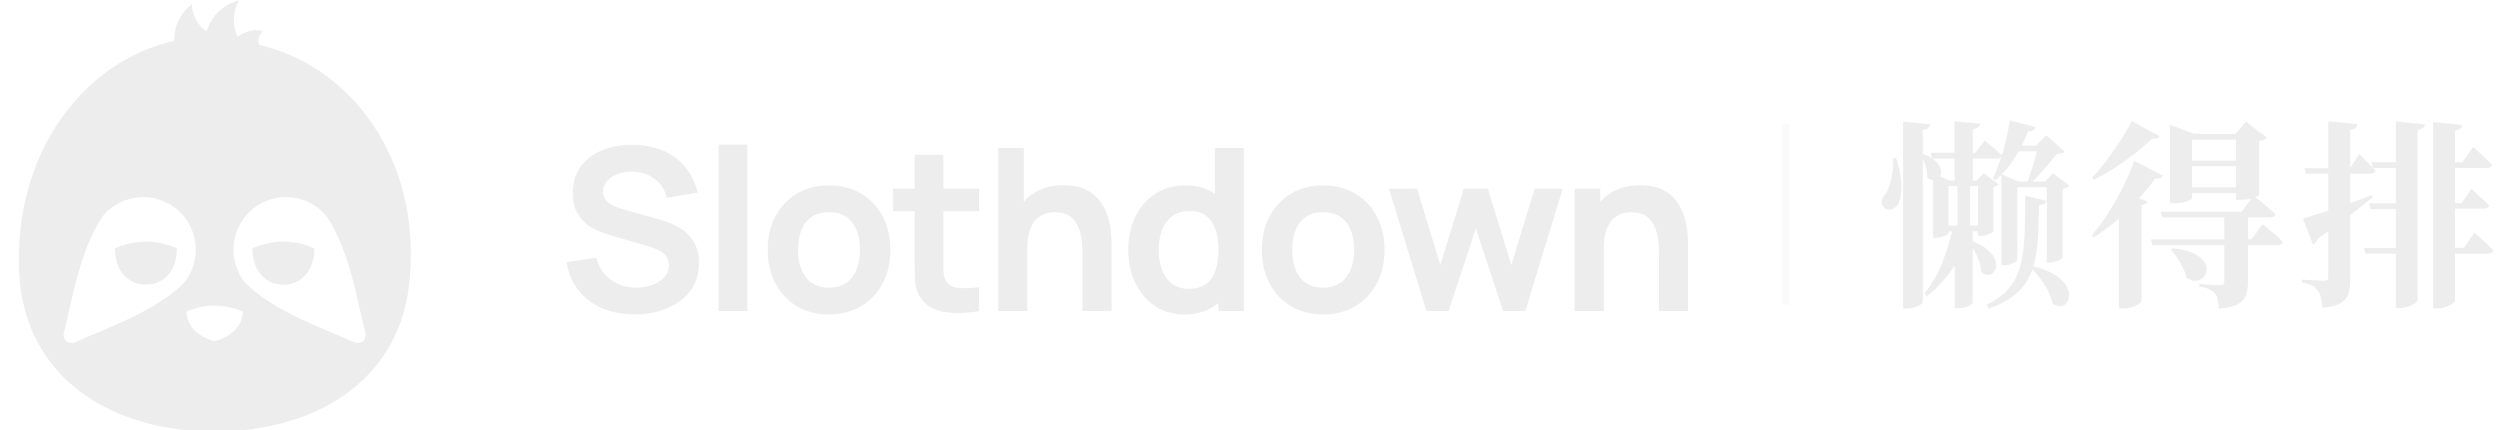
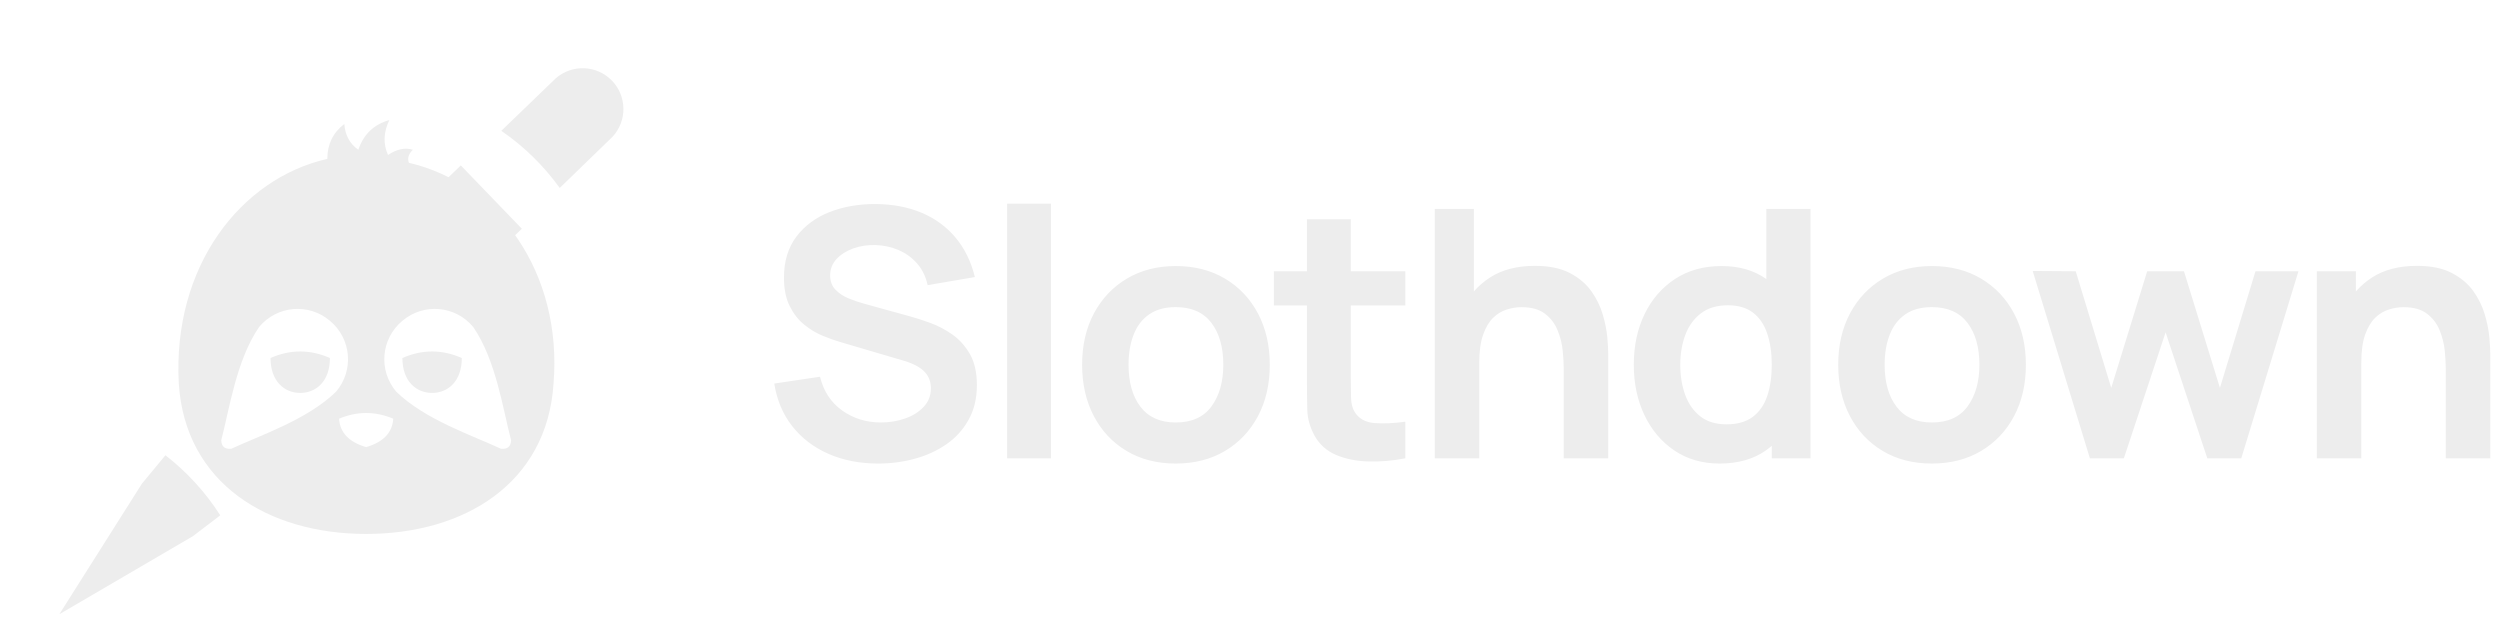
- <svg xmlns="http://www.w3.org/2000/svg" viewBox="0 0 745.91 128" width="745.91" height="128">
+ <svg xmlns="http://www.w3.org/2000/svg" viewBox="0 0 513.16 128" width="513.16" height="128">
  <g transform="translate(-2.56 -2.56) scale(0.67)">
-     <path fill="#EDEDED" fill-rule="evenodd" d="M12.4 126.4 C9.4 71.8 41.2 31 81.4 22 Q81.4 11.8 89.2 5.8 Q89.8 13.6 95.8 17.8 Q99.4 7 110.2 4 Q106 12.4 109.6 20.2 Q115.6 16 121 17.8 Q118 20.8 119.2 23.8 C160.6 33.4 190.6 74.8 186.4 126.4 C183.4 172.6 145 196 99.4 196 C53.8 196 15.4 172.6 12.4 126.4 Z M85.53 130.04 C93.84 120.14 92.55 105.39 82.64 97.07 C72.74 88.76 57.99 90.05 49.67 99.96 C39.16 115.38 35.88 138.24 32.11 152.58 Q32.33 157.03 36.75 156.48 C50.22 150.27 72.16 143.07 85.53 130.04 Z M149.13 99.96 C140.81 90.05 126.06 88.76 116.16 97.07 C106.25 105.39 104.96 120.14 113.27 130.04 C126.64 143.07 148.58 150.27 162.05 156.48 Q166.47 157.03 166.69 152.58 C162.92 138.24 159.64 115.38 149.13 99.96 Z M55 114.4 Q68.8 108.4 82.6 114.4 C82.6 125.23 76.03 130.6 68.8 130.6 C61.57 130.6 55 125.23 55 114.4 Z M116.2 114.4 Q130 108.4 143.8 114.4 C143.8 125.23 137.23 130.6 130 130.6 C122.77 130.6 116.2 125.23 116.2 114.4 Z M86.8 142.6 Q99.4 137.2 112 142.6 Q111.4 152.2 99.4 155.8 Q87.4 152.2 86.8 142.6 Z" />
+     <path fill="#EDEDED" fill-rule="evenodd" d="M 58.6 121.4 C 56.6 85.4 77.6 58.5 104.1 52.5 Q 104.1 45.8 109.3 41.8 Q 109.7 47 113.6 49.7 Q 116 42.6 123.1 40.6 Q 120.4 46.2 122.7 51.3 Q 126.7 48.6 130.3 49.7 Q 128.3 51.7 129.1 53.7 C 156.4 60 176.2 87.4 173.4 121.4 C 171.4 151.9 146.1 167.4 116 167.4 C 85.9 167.4 60.6 151.9 58.6 121.4 Z M 106.8 123.8 C 112.3 117.3 111.5 107.6 104.9 102.1 C 98.4 96.6 88.7 97.4 83.2 104 C 76.2 114.2 74.1 129.2 71.6 138.7 Q 71.7 141.6 74.7 141.3 C 83.5 137.2 98 132.4 106.8 123.8 Z M 148.8 104 C 143.3 97.4 133.6 96.6 127.1 102.1 C 120.5 107.6 119.7 117.3 125.2 123.8 C 134 132.4 148.5 137.2 157.3 141.3 Q 160.3 141.6 160.4 138.7 C 157.9 129.2 155.8 114.2 148.8 104 Z M 86.7 113.5 Q 95.8 109.5 104.9 113.5 C 104.9 120.7 100.6 124.2 95.8 124.2 C 91 124.2 86.7 120.7 86.7 113.5 Z M 127.1 113.5 Q 136.2 109.5 145.3 113.5 C 145.3 120.7 141 124.2 136.2 124.2 C 131.4 124.2 127.1 120.7 127.1 113.5 Z M 107.7 132.1 Q 116 128.6 124.3 132.1 Q 123.9 138.5 116 140.8 Q 108.1 138.5 107.7 132.1 Z" />
+     <path fill="#EDEDED" fill-rule="evenodd" d="M 157.4 43.9 L 174.1 27.8 A 12.5 12.5 0 0 1 191.5 45.7 L 175.3 61.4 A 73 73 0 0 0 157.4 43.9 Z M 137.8 61.4 L 145 54.5 L 163.7 73.9 L 156.5 80.8 Z" />
+     <path fill="#EDEDED" d="M 22 192 L 47.3 152 L 54.5 143.3 A 73 73 0 0 1 71.3 161.7 L 62.9 168.1 Z" />
  </g>
  <g transform="translate(0 0)">
-     <path fill="#EDEDED" transform="translate(0 92.8)" d="M189.28 1.01Q183.92 1.01 179.62 -0.86Q175.32 -2.74 172.56 -6.24Q169.79 -9.74 169.03 -14.59L177.95 -15.92Q179 -11.65 182.28 -9.32Q185.57 -6.99 189.83 -6.99Q192.29 -6.99 194.52 -7.77Q196.76 -8.54 198.16 -10.03Q199.57 -11.52 199.57 -13.67Q199.57 -14.59 199.28 -15.38Q198.99 -16.17 198.4 -16.82Q197.8 -17.47 196.81 -18.01Q195.82 -18.56 194.43 -18.99L181.84 -22.7Q180.3 -23.14 178.42 -23.92Q176.55 -24.7 174.84 -26.09Q173.14 -27.48 172.03 -29.7Q170.93 -31.92 170.93 -35.24Q170.93 -40.02 173.35 -43.23Q175.77 -46.44 179.83 -48.03Q183.9 -49.62 188.87 -49.59Q193.87 -49.53 197.81 -47.87Q201.75 -46.2 204.39 -43.04Q207.03 -39.88 208.16 -35.35L198.93 -33.77Q198.4 -36.25 196.89 -37.98Q195.38 -39.71 193.25 -40.62Q191.12 -41.53 188.75 -41.59Q186.42 -41.65 184.41 -40.92Q182.41 -40.2 181.17 -38.85Q179.92 -37.5 179.92 -35.68Q179.92 -33.96 180.96 -32.89Q182 -31.82 183.57 -31.17Q185.13 -30.53 186.73 -30.1L195.34 -27.73Q197.17 -27.24 199.42 -26.42Q201.68 -25.6 203.76 -24.15Q205.84 -22.69 207.19 -20.31Q208.54 -17.93 208.54 -14.28Q208.54 -10.44 206.95 -7.56Q205.36 -4.67 202.64 -2.78Q199.92 -0.88 196.47 0.07Q193.01 1.01 189.28 1.01ZM214.43 0V-49.65H222.98V0ZM247.32 1.01Q241.83 1.01 237.72 -1.45Q233.61 -3.92 231.33 -8.26Q229.06 -12.6 229.06 -18.25Q229.06 -23.96 231.38 -28.3Q233.71 -32.64 237.82 -35.06Q241.93 -37.49 247.32 -37.49Q252.82 -37.49 256.95 -35.03Q261.08 -32.57 263.36 -28.23Q265.65 -23.89 265.65 -18.25Q265.65 -12.56 263.35 -8.22Q261.04 -3.88 256.91 -1.43Q252.79 1.01 247.32 1.01ZM247.32 -6.99Q252 -6.99 254.29 -10.14Q256.59 -13.29 256.59 -18.25Q256.59 -23.37 254.26 -26.43Q251.93 -29.49 247.32 -29.49Q244.16 -29.49 242.12 -28.06Q240.09 -26.64 239.1 -24.11Q238.12 -21.58 238.12 -18.25Q238.12 -13.1 240.45 -10.04Q242.79 -6.99 247.32 -6.99ZM292.09 0Q288.41 0.7 284.87 0.61Q281.34 0.52 278.56 -0.68Q275.78 -1.87 274.34 -4.5Q273.04 -6.93 272.97 -9.44Q272.9 -11.95 272.9 -15.13V-46.61H281.45V-15.62Q281.45 -13.47 281.5 -11.79Q281.56 -10.11 282.2 -9.07Q283.41 -7.09 286.08 -6.88Q288.74 -6.67 292.09 -7.14ZM266.45 -29.81V-36.48H292.09V-29.81ZM322.98 0V-17.44Q322.98 -18.95 322.78 -20.99Q322.58 -23.02 321.78 -24.97Q320.99 -26.92 319.33 -28.2Q317.66 -29.47 314.73 -29.47Q313.33 -29.47 311.88 -29.02Q310.43 -28.57 309.22 -27.41Q308.01 -26.25 307.26 -24.13Q306.51 -22.02 306.51 -18.65L301.5 -20.89Q301.5 -25.41 303.29 -29.2Q305.08 -32.99 308.59 -35.26Q312.11 -37.53 317.35 -37.53Q321.48 -37.53 324.15 -36.15Q326.81 -34.76 328.34 -32.61Q329.88 -30.46 330.58 -28.07Q331.28 -25.68 331.47 -23.62Q331.65 -21.55 331.65 -20.41V0ZM297.84 0V-48.64H305.46V-23.27H306.51V0ZM353.37 1.01Q348.32 1.01 344.56 -1.52Q340.8 -4.06 338.72 -8.42Q336.64 -12.77 336.64 -18.25Q336.64 -23.8 338.75 -28.14Q340.86 -32.48 344.7 -34.99Q348.54 -37.49 353.74 -37.49Q358.93 -37.49 362.47 -34.97Q366.01 -32.44 367.83 -28.08Q369.65 -23.73 369.65 -18.25Q369.65 -12.78 367.82 -8.42Q365.99 -4.06 362.37 -1.52Q358.74 1.01 353.37 1.01ZM354.7 -6.63Q357.9 -6.63 359.85 -8.09Q361.79 -9.55 362.67 -12.18Q363.54 -14.8 363.54 -18.25Q363.54 -21.7 362.66 -24.32Q361.79 -26.94 359.9 -28.4Q358.02 -29.85 355.01 -29.85Q351.81 -29.85 349.74 -28.29Q347.68 -26.72 346.69 -24.08Q345.7 -21.45 345.7 -18.25Q345.7 -15.01 346.67 -12.37Q347.63 -9.73 349.62 -8.18Q351.61 -6.63 354.7 -6.63ZM363.54 0V-25.37H362.49V-48.64H371.1V0ZM394.76 1.01Q389.27 1.01 385.16 -1.45Q381.05 -3.92 378.77 -8.26Q376.5 -12.6 376.5 -18.25Q376.5 -23.96 378.82 -28.3Q381.15 -32.64 385.26 -35.06Q389.37 -37.49 394.76 -37.49Q400.26 -37.49 404.39 -35.03Q408.52 -32.57 410.8 -28.23Q413.09 -23.89 413.09 -18.25Q413.09 -12.56 410.79 -8.22Q408.48 -3.88 404.35 -1.43Q400.23 1.01 394.76 1.01ZM394.76 -6.99Q399.44 -6.99 401.73 -10.14Q404.03 -13.29 404.03 -18.25Q404.03 -23.37 401.7 -26.43Q399.37 -29.49 394.76 -29.49Q391.6 -29.49 389.56 -28.06Q387.53 -26.64 386.54 -24.11Q385.56 -21.58 385.56 -18.25Q385.56 -13.1 387.89 -10.04Q390.23 -6.99 394.76 -6.99ZM425.58 0 414.43 -36.54 422.81 -36.48 429.74 -13.74 436.75 -36.48H443.92L450.94 -13.74L457.87 -36.48H466.25L455.1 0H448.48L440.34 -24.57L432.2 0ZM494.98 0V-17.44Q494.98 -18.95 494.78 -20.99Q494.57 -23.02 493.78 -24.97Q492.99 -26.92 491.32 -28.2Q489.66 -29.47 486.73 -29.47Q485.33 -29.47 483.88 -29.02Q482.43 -28.57 481.22 -27.41Q480.01 -26.25 479.26 -24.13Q478.51 -22.02 478.51 -18.65L473.5 -20.89Q473.5 -25.41 475.29 -29.2Q477.07 -32.99 480.59 -35.26Q484.11 -37.53 489.34 -37.53Q493.48 -37.53 496.14 -36.15Q498.81 -34.76 500.34 -32.61Q501.87 -30.46 502.58 -28.07Q503.28 -25.68 503.47 -23.62Q503.65 -21.55 503.65 -20.41V0ZM469.83 0V-36.48H477.45V-24.85H478.51V0Z" />
-     <rect fill="#EDEDED" fill-opacity="0.28" x="531.81" y="37.12" width="2.05" height="53.76" />
-     <path fill="#EDEDED" transform="translate(0 86.68)" d="M588.03 -18.43Q586.37 -12.37 583.1 -7.31Q579.83 -2.26 574.95 1.72L574.18 0.89Q577.51 -3.27 579.59 -8.56Q581.67 -13.85 582.8 -19.38H588.03ZM610.56 -26.75Q610.44 -26.22 609.94 -25.86Q609.43 -25.5 608.42 -25.5Q608.3 -20.69 608.09 -16.59Q607.89 -12.48 607.17 -9.13Q606.46 -5.77 604.91 -3.06Q603.37 -0.36 600.6 1.72Q597.84 3.8 593.44 5.41L592.73 4.28Q597.13 2.08 599.47 -0.77Q601.82 -3.63 602.83 -7.46Q603.84 -11.3 604.05 -16.41Q604.26 -21.52 604.26 -28.3ZM610.15 -32.52 612.52 -35.02 617.46 -31.27Q617.22 -30.97 616.69 -30.71Q616.15 -30.44 615.44 -30.32V-9.81Q615.44 -9.63 614.78 -9.27Q614.13 -8.92 613.21 -8.62Q612.29 -8.32 611.45 -8.32H610.68V-32.52ZM601.88 -9.16Q601.88 -8.8 600.66 -8.17Q599.45 -7.55 597.84 -7.55H597.13V-32.52V-34.72L602.18 -32.52H612.64V-30.85H601.88ZM606.46 -7.25Q610.32 -6.36 612.7 -4.93Q615.08 -3.51 616.18 -1.9Q617.28 -0.3 617.34 1.13Q617.4 2.56 616.74 3.51Q616.09 4.46 614.93 4.64Q613.77 4.82 612.4 3.86Q612.05 2.02 611.04 0.06Q610.03 -1.9 608.63 -3.72Q607.23 -5.53 605.87 -6.9ZM607.35 -48.75Q607.17 -48.21 606.64 -47.83Q606.1 -47.44 605.09 -47.5Q603.37 -42.98 600.9 -39.24Q598.43 -35.49 595.46 -32.99L594.63 -33.47Q596.23 -36.74 597.6 -41.38Q598.97 -46.01 599.62 -50.77ZM607.47 -43.22 610.56 -46.31 616.03 -41.44Q615.67 -41.08 615.14 -40.96Q614.6 -40.84 613.71 -40.78Q612.7 -39.53 611.31 -37.84Q609.91 -36.14 608.39 -34.51Q606.88 -32.88 605.51 -31.69H604.62Q605.27 -33.29 605.98 -35.46Q606.7 -37.63 607.29 -39.77Q607.89 -41.91 608.18 -43.22ZM610.86 -43.22V-41.55H600.69L601.53 -43.22ZM590.77 -49.82Q590.71 -49.16 590.23 -48.75Q589.75 -48.33 588.63 -48.15V-32.22H583.16V-50.47ZM587.79 -32.64V-18.43L587.14 -18.37L588.57 -18.31V3.69Q588.57 3.92 587.41 4.61Q586.25 5.29 584.17 5.29H583.22V-18.31L584.7 -18.37L584.05 -18.43V-32.64ZM581.37 -17.18Q581.37 -16.88 580.18 -16.32Q578.99 -15.75 577.51 -15.75H576.79V-32.82V-34.9L581.67 -32.82H592.43V-31.15H581.37ZM589.75 -32.82 591.9 -35.02 596.29 -31.63Q596.18 -31.39 595.76 -31.21Q595.34 -31.03 594.75 -30.91V-17.66Q594.75 -17.48 594.12 -17.15Q593.5 -16.82 592.64 -16.56Q591.78 -16.29 591 -16.29H590.17V-32.82ZM592.19 -44.77Q592.19 -44.77 593.05 -44.02Q593.92 -43.28 595.13 -42.27Q596.35 -41.26 597.3 -40.31Q597.07 -39.36 595.76 -39.36H576.5L576.02 -41.08H589.34ZM588.03 -14.86Q591.6 -13.55 593.32 -11.92Q595.05 -10.28 595.43 -8.71Q595.82 -7.13 595.22 -6.03Q594.63 -4.93 593.5 -4.7Q592.37 -4.46 591.12 -5.53Q591.06 -7.07 590.5 -8.71Q589.93 -10.34 589.1 -11.86Q588.27 -13.38 587.38 -14.45ZM592.61 -19.38V-17.66H580.06V-19.38ZM573.82 -40.72Q576.56 -39.65 577.78 -38.34Q578.99 -37.04 579.14 -35.82Q579.29 -34.6 578.67 -33.8Q578.04 -32.99 577.03 -32.9Q576.02 -32.82 575.01 -33.77Q575.07 -35.49 574.45 -37.33Q573.82 -39.18 573.11 -40.43ZM565.74 -39.47Q567.28 -34.84 567.31 -31.3Q567.34 -27.76 566.39 -25.86Q565.98 -25.03 565.11 -24.55Q564.25 -24.08 563.39 -24.17Q562.53 -24.26 561.93 -24.97Q561.22 -25.86 561.52 -26.96Q561.81 -28.06 562.71 -29.01Q563.3 -29.96 563.86 -31.69Q564.43 -33.41 564.7 -35.49Q564.96 -37.57 564.73 -39.47ZM575.9 -49.58Q575.78 -48.99 575.34 -48.54Q574.89 -48.09 573.7 -47.92V3.51Q573.7 3.8 572.99 4.25Q572.28 4.7 571.21 5.02Q570.14 5.35 569.01 5.35H567.82V-50.41ZM670.72 -2.5Q670.72 -0.3 670.13 1.4Q669.54 3.09 667.69 4.1Q665.85 5.11 661.99 5.41Q661.93 3.86 661.69 2.73Q661.45 1.61 660.86 0.89Q660.26 0.18 659.25 -0.33Q658.24 -0.83 656.16 -1.25V-1.96Q656.16 -1.96 656.99 -1.9Q657.82 -1.84 658.92 -1.78Q660.02 -1.72 661.03 -1.66Q662.04 -1.61 662.46 -1.61Q663.17 -1.61 663.41 -1.9Q663.65 -2.2 663.65 -2.68V-23.07H670.72ZM670.25 -30.79V-29.07H651.64V-30.79ZM670.25 -38.76V-37.1H651.64V-38.76ZM647.42 -49.46 654.67 -46.73H666.92L670.13 -50.35L676.31 -45.66Q676.07 -45.24 675.57 -44.97Q675.06 -44.71 674.05 -44.59V-28.54Q674.05 -28.3 672.54 -27.67Q671.02 -27.05 668.35 -27.05H667.16V-45H654.02V-27.58Q654.02 -27.29 652.62 -26.66Q651.22 -26.04 648.61 -26.04H647.42V-46.73ZM648.13 -12.6Q652.06 -12.25 654.32 -11.21Q656.58 -10.17 657.53 -8.8Q658.48 -7.43 658.39 -6.15Q658.3 -4.87 657.44 -3.95Q656.58 -3.03 655.24 -2.91Q653.9 -2.79 652.35 -3.8Q652.06 -5.29 651.28 -6.84Q650.51 -8.38 649.56 -9.81Q648.61 -11.24 647.66 -12.25ZM672.39 -28.3Q672.39 -28.3 673.04 -27.76Q673.7 -27.23 674.74 -26.4Q675.78 -25.56 676.88 -24.58Q677.98 -23.6 678.93 -22.77Q678.69 -21.82 677.26 -21.82H645.16L644.69 -23.48H668.76ZM675.12 -19.8Q675.12 -19.8 676.16 -18.96Q677.2 -18.13 678.63 -16.88Q680.06 -15.64 681.13 -14.51Q680.89 -13.55 679.52 -13.55H642.25L641.77 -15.28H671.79ZM644.33 -46.07Q644.15 -45.6 643.67 -45.39Q643.2 -45.18 642.07 -45.3Q640.11 -43.34 637.31 -41.14Q634.52 -38.94 631.31 -36.83Q628.1 -34.72 624.83 -33.11L624.24 -33.71Q626.55 -36.14 628.81 -39.18Q631.07 -42.21 632.97 -45.24Q634.88 -48.27 636.07 -50.53ZM645.34 -34.24Q645.1 -33.83 644.63 -33.59Q644.15 -33.35 643.02 -33.41Q641.06 -30.68 638.21 -27.5Q635.35 -24.31 631.93 -21.25Q628.52 -18.19 624.59 -15.81L624.06 -16.35Q626.79 -19.56 629.29 -23.54Q631.79 -27.52 633.75 -31.54Q635.71 -35.55 636.78 -38.7ZM640.82 -26.57Q640.52 -25.8 638.98 -25.44V3.15Q638.98 3.45 638.18 3.98Q637.37 4.52 636.12 4.93Q634.88 5.35 633.45 5.35H632.2V-24.97L635.05 -28.71ZM718.22 -12.66V-11H705.8L705.26 -12.66ZM723.51 -49.58Q723.46 -48.99 722.98 -48.54Q722.5 -48.09 721.32 -47.92V2.91Q721.32 3.27 720.54 3.8Q719.77 4.34 718.55 4.79Q717.33 5.23 716.02 5.23H714.84V-50.47ZM738.26 -17.3Q738.26 -17.3 739.24 -16.44Q740.22 -15.58 741.56 -14.33Q742.9 -13.08 743.91 -11.95Q743.67 -11 742.36 -11H730.05V-12.72H735.11ZM737.37 -30.32Q737.37 -30.32 738.29 -29.49Q739.21 -28.65 740.46 -27.52Q741.71 -26.4 742.66 -25.38Q742.42 -24.43 741.05 -24.43H730.05V-26.1H734.45ZM737.9 -42.86Q737.9 -42.86 738.85 -42Q739.8 -41.14 741.14 -39.89Q742.48 -38.64 743.49 -37.51Q743.25 -36.56 741.88 -36.56H729.94V-38.29H734.69ZM717.87 -26.04V-24.31H707.34L706.81 -26.04ZM717.69 -38.29V-36.56H708.06L707.52 -38.29ZM734.69 -49.4Q734.57 -48.81 734.13 -48.36Q733.68 -47.92 732.49 -47.74V3.09Q732.49 3.39 731.69 3.92Q730.89 4.46 729.67 4.9Q728.45 5.35 727.2 5.35H725.95V-50.29ZM687.13 -21.46Q688.8 -21.94 692.07 -22.98Q695.34 -24.02 699.41 -25.44Q703.48 -26.87 707.64 -28.42L707.88 -27.82Q705.32 -25.68 701.25 -22.5Q697.18 -19.32 691.53 -15.46Q691.35 -14.86 691 -14.39Q690.64 -13.91 690.1 -13.73ZM703.42 -49.64Q703.36 -48.99 702.86 -48.54Q702.35 -48.09 701.22 -47.98V-3.27Q701.22 -0.83 700.69 0.92Q700.15 2.68 698.4 3.75Q696.64 4.82 692.9 5.17Q692.78 3.45 692.48 2.17Q692.19 0.89 691.59 0.06Q691 -0.89 689.93 -1.46Q688.86 -2.02 686.83 -2.38V-3.27Q686.83 -3.27 687.7 -3.21Q688.56 -3.15 689.72 -3.09Q690.88 -3.03 691.95 -2.97Q693.02 -2.91 693.43 -2.91Q694.15 -2.91 694.41 -3.15Q694.68 -3.39 694.68 -3.92V-50.47ZM703.9 -40.72Q703.9 -40.72 704.73 -39.89Q705.56 -39.06 706.72 -37.93Q707.88 -36.8 708.77 -35.79Q708.53 -34.84 707.23 -34.84H688.02L687.55 -36.5H701.16Z" />
+     <path fill="#EDEDED" transform="translate(0 94.08)" d="M180.25 1.07Q174.61 1.07 170.08 -0.91Q165.55 -2.89 162.64 -6.57Q159.73 -10.26 158.93 -15.35L168.32 -16.75Q169.42 -12.26 172.88 -9.81Q176.34 -7.36 180.82 -7.36Q183.41 -7.36 185.76 -8.17Q188.11 -8.99 189.59 -10.56Q191.08 -12.13 191.08 -14.39Q191.08 -15.36 190.77 -16.19Q190.47 -17.02 189.84 -17.7Q189.21 -18.39 188.17 -18.96Q187.13 -19.54 185.66 -19.99L172.42 -23.89Q170.79 -24.36 168.82 -25.18Q166.84 -26 165.05 -27.46Q163.26 -28.92 162.09 -31.26Q160.92 -33.6 160.92 -37.1Q160.92 -42.13 163.47 -45.51Q166.02 -48.88 170.3 -50.56Q174.58 -52.23 179.81 -52.2Q185.08 -52.14 189.22 -50.39Q193.37 -48.63 196.15 -45.3Q198.93 -41.98 200.11 -37.21L190.41 -35.55Q189.85 -38.16 188.26 -39.98Q186.67 -41.8 184.42 -42.76Q182.18 -43.71 179.68 -43.78Q177.23 -43.84 175.12 -43.08Q173.01 -42.31 171.7 -40.9Q170.4 -39.48 170.4 -37.55Q170.4 -35.74 171.49 -34.62Q172.58 -33.49 174.23 -32.81Q175.88 -32.14 177.56 -31.69L186.62 -29.19Q188.55 -28.67 190.92 -27.81Q193.29 -26.95 195.48 -25.42Q197.67 -23.88 199.1 -21.38Q200.52 -18.87 200.52 -15.03Q200.52 -10.99 198.84 -7.96Q197.17 -4.92 194.31 -2.92Q191.45 -0.93 187.81 0.07Q184.17 1.07 180.25 1.07ZM206.72 0V-52.27H215.72V0ZM241.34 1.07Q235.56 1.07 231.23 -1.53Q226.9 -4.12 224.51 -8.7Q222.12 -13.27 222.12 -19.21Q222.12 -25.22 224.56 -29.79Q227.01 -34.35 231.34 -36.91Q235.67 -39.47 241.34 -39.47Q247.13 -39.47 251.48 -36.87Q255.82 -34.28 258.23 -29.71Q260.64 -25.14 260.64 -19.21Q260.64 -13.22 258.21 -8.65Q255.78 -4.09 251.44 -1.51Q247.09 1.07 241.34 1.07ZM241.34 -7.36Q246.26 -7.36 248.68 -10.67Q251.1 -13.99 251.1 -19.21Q251.1 -24.6 248.65 -27.82Q246.19 -31.04 241.34 -31.04Q238.01 -31.04 235.87 -29.54Q233.72 -28.04 232.69 -25.38Q231.65 -22.72 231.65 -19.21Q231.65 -13.78 234.11 -10.57Q236.57 -7.36 241.34 -7.36ZM288.46 0Q284.59 0.74 280.87 0.64Q277.15 0.54 274.22 -0.71Q271.3 -1.97 269.78 -4.74Q268.42 -7.29 268.34 -9.93Q268.27 -12.58 268.27 -15.93V-49.07H277.27V-16.44Q277.27 -14.18 277.32 -12.41Q277.38 -10.64 278.05 -9.54Q279.33 -7.46 282.14 -7.24Q284.94 -7.03 288.46 -7.52ZM261.48 -31.38V-38.4H288.46V-31.38ZM320.98 0V-18.35Q320.98 -19.95 320.77 -22.09Q320.56 -24.23 319.72 -26.28Q318.89 -28.34 317.13 -29.68Q315.38 -31.03 312.3 -31.03Q310.83 -31.03 309.3 -30.55Q307.77 -30.08 306.5 -28.86Q305.23 -27.63 304.44 -25.4Q303.64 -23.18 303.64 -19.63L298.38 -21.99Q298.38 -26.75 300.26 -30.74Q302.14 -34.72 305.84 -37.12Q309.54 -39.51 315.05 -39.51Q319.41 -39.51 322.21 -38.05Q325.01 -36.59 326.63 -34.33Q328.24 -32.06 328.98 -29.55Q329.72 -27.04 329.92 -24.86Q330.11 -22.69 330.11 -21.48V0ZM294.51 0V-51.2H302.54V-24.5H303.64V0ZM352.97 1.07Q347.66 1.07 343.7 -1.6Q339.74 -4.27 337.55 -8.86Q335.36 -13.45 335.36 -19.21Q335.36 -25.05 337.58 -29.62Q339.8 -34.19 343.84 -36.83Q347.88 -39.47 353.36 -39.47Q358.82 -39.47 362.55 -36.81Q366.28 -34.14 368.2 -29.56Q370.11 -24.97 370.11 -19.21Q370.11 -13.45 368.18 -8.86Q366.25 -4.27 362.44 -1.6Q358.63 1.07 352.97 1.07ZM354.38 -6.98Q357.74 -6.98 359.79 -8.52Q361.83 -10.06 362.76 -12.82Q363.68 -15.58 363.68 -19.21Q363.68 -22.84 362.75 -25.6Q361.83 -28.36 359.85 -29.89Q357.86 -31.42 354.7 -31.42Q351.32 -31.42 349.15 -29.77Q346.98 -28.12 345.94 -25.35Q344.9 -22.58 344.9 -19.21Q344.9 -15.8 345.91 -13.02Q346.93 -10.25 349.02 -8.61Q351.11 -6.98 354.38 -6.98ZM363.68 0V-26.7H362.57V-51.2H371.63V0ZM396.54 1.07Q390.76 1.07 386.43 -1.53Q382.1 -4.12 379.71 -8.7Q377.32 -13.27 377.32 -19.21Q377.32 -25.22 379.76 -29.79Q382.21 -34.35 386.54 -36.91Q390.87 -39.47 396.54 -39.47Q402.33 -39.47 406.68 -36.87Q411.02 -34.28 413.43 -29.71Q415.84 -25.14 415.84 -19.21Q415.84 -13.22 413.41 -8.65Q410.98 -4.09 406.64 -1.51Q402.29 1.07 396.54 1.07ZM396.54 -7.36Q401.46 -7.36 403.88 -10.67Q406.3 -13.99 406.3 -19.21Q406.3 -24.6 403.85 -27.82Q401.39 -31.04 396.54 -31.04Q393.21 -31.04 391.07 -29.54Q388.92 -28.04 387.89 -25.38Q386.85 -22.72 386.85 -19.21Q386.85 -13.78 389.31 -10.57Q391.77 -7.36 396.54 -7.36ZM428.98 0 417.24 -38.46 426.07 -38.4 433.36 -14.46 440.74 -38.4H448.29L455.67 -14.46L462.97 -38.4H471.79L460.05 0H453.08L444.52 -25.86L435.95 0ZM502.03 0V-18.35Q502.03 -19.95 501.82 -22.09Q501.61 -24.23 500.77 -26.28Q499.94 -28.34 498.18 -29.68Q496.43 -31.03 493.35 -31.03Q491.88 -31.03 490.35 -30.55Q488.82 -30.08 487.55 -28.86Q486.28 -27.63 485.48 -25.4Q484.69 -23.18 484.69 -19.63L479.42 -21.99Q479.42 -26.75 481.3 -30.74Q483.19 -34.72 486.89 -37.12Q490.59 -39.51 496.1 -39.51Q500.46 -39.51 503.26 -38.05Q506.06 -36.59 507.68 -34.33Q509.29 -32.06 510.03 -29.55Q510.77 -27.04 510.97 -24.86Q511.16 -22.69 511.16 -21.48V0ZM475.56 0V-38.4H483.58V-26.16H484.69V0Z" />
  </g>
</svg>
